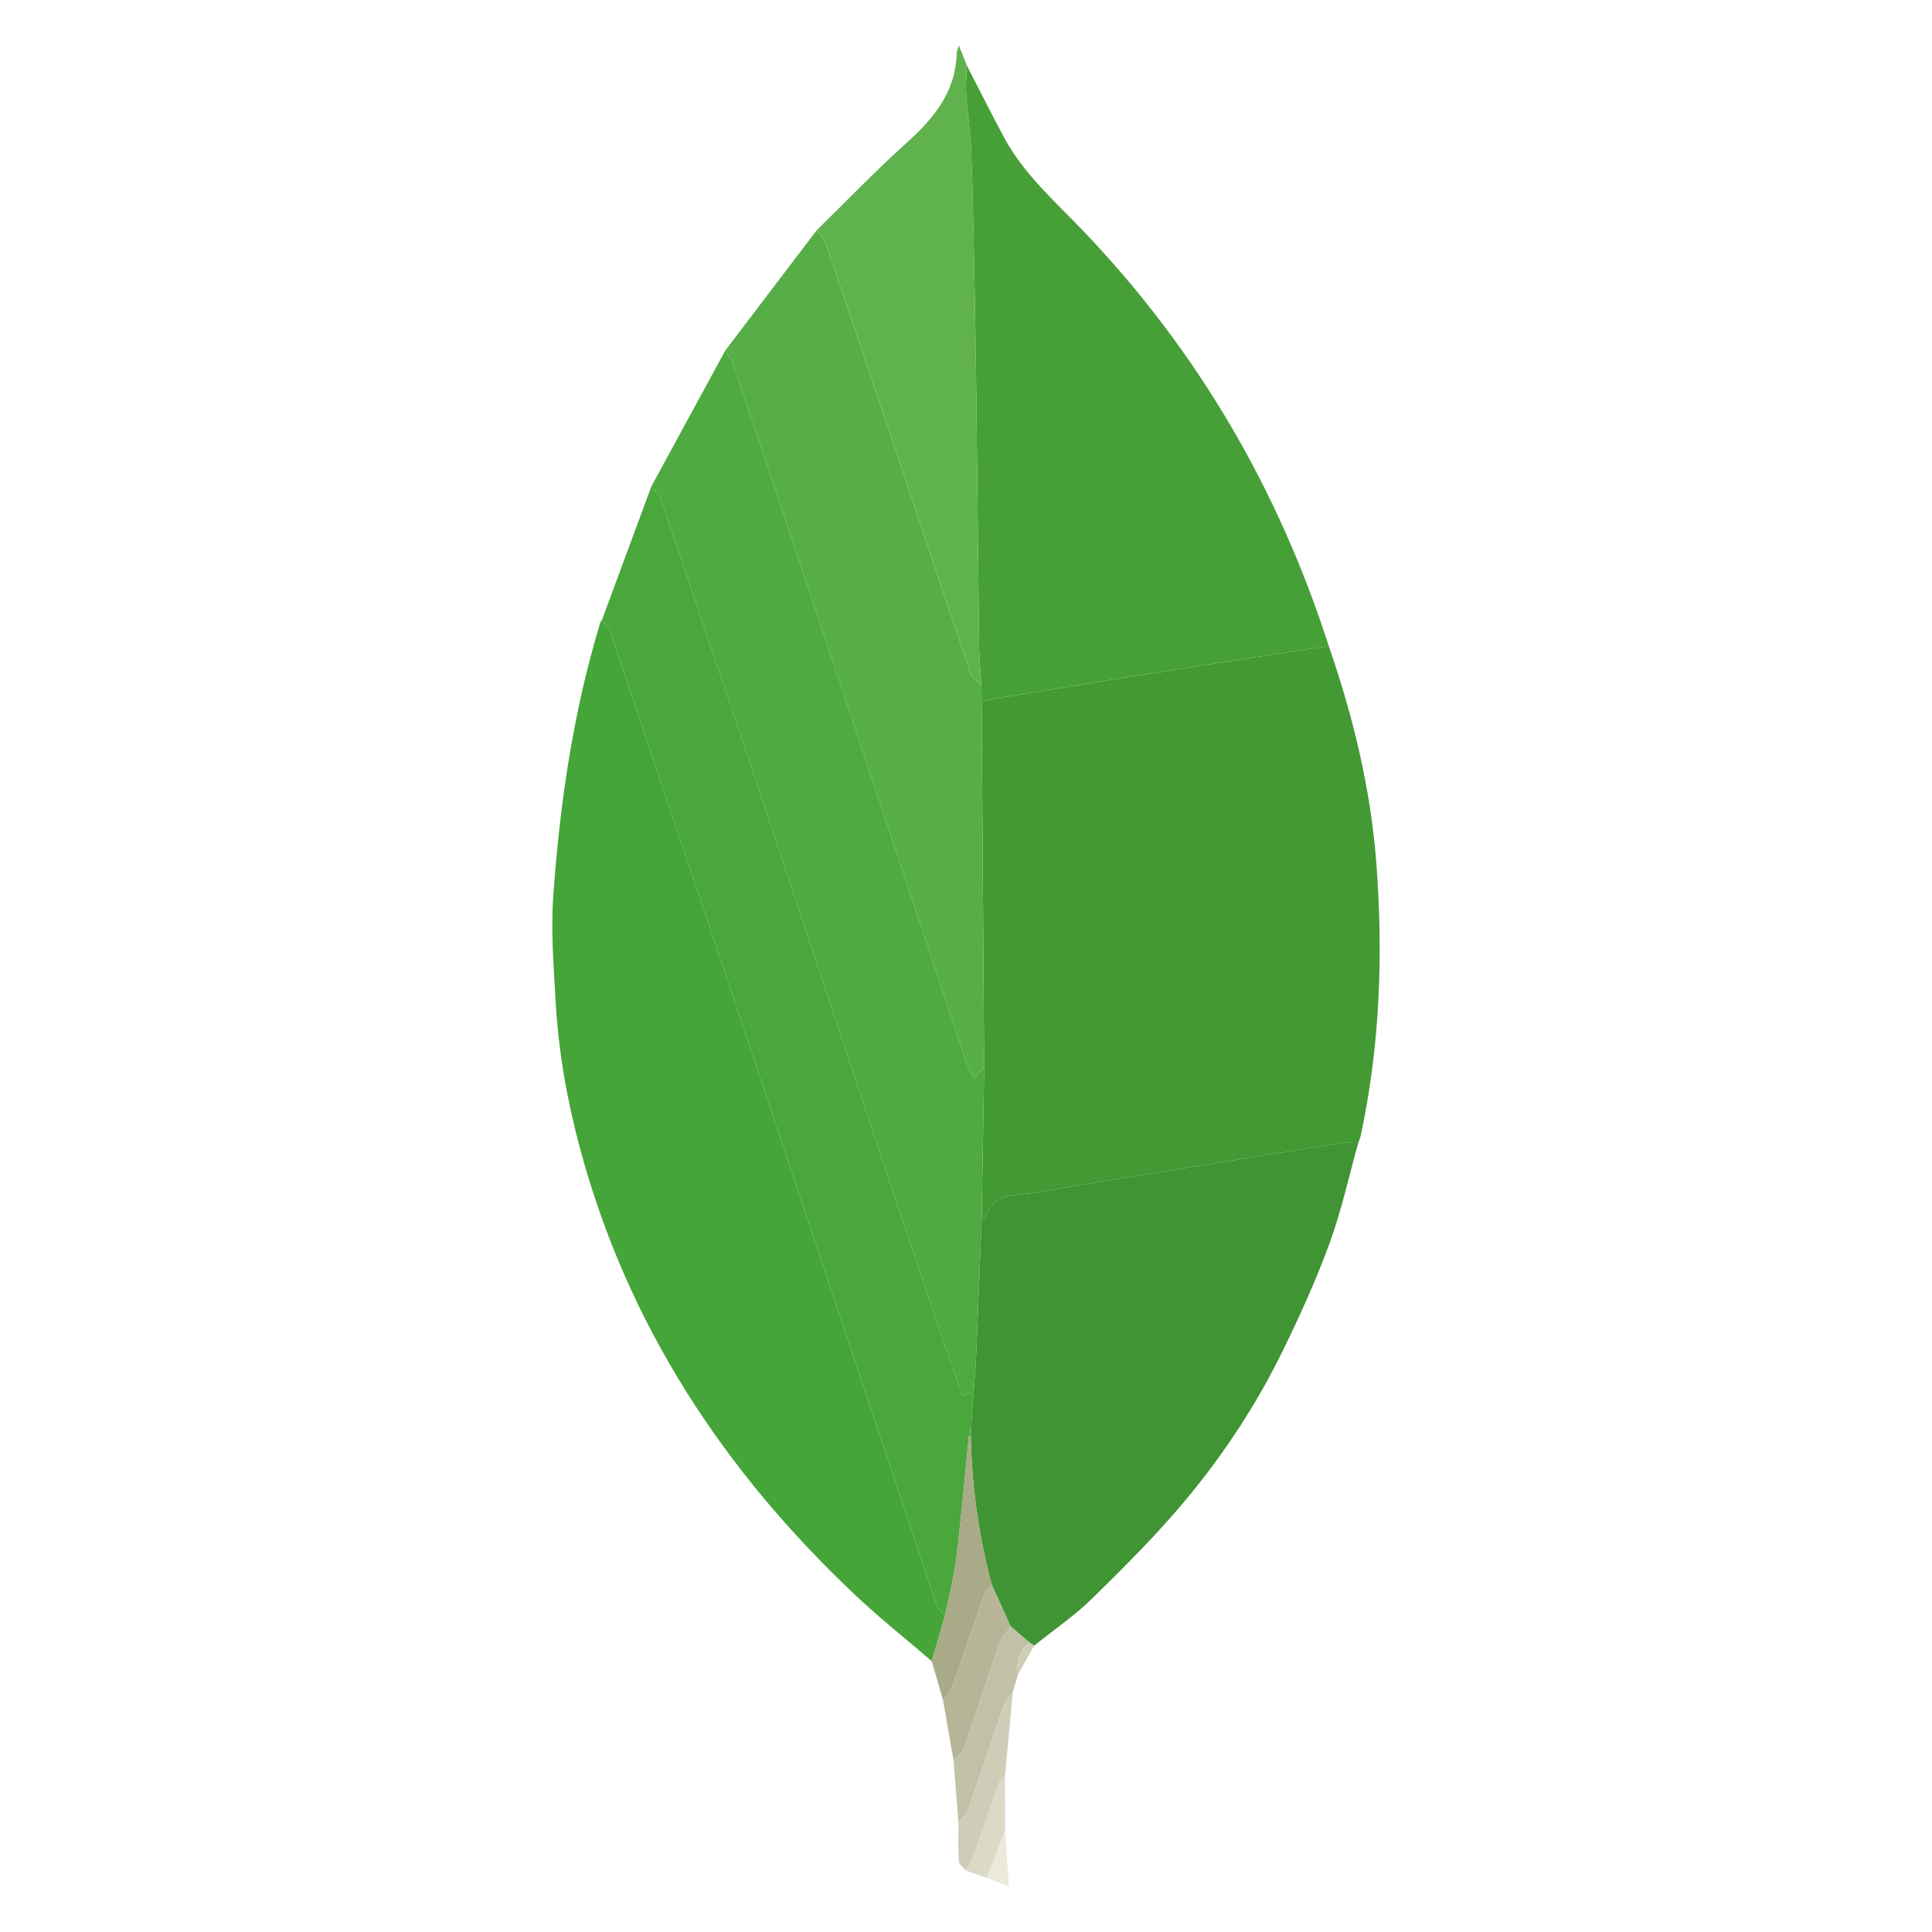
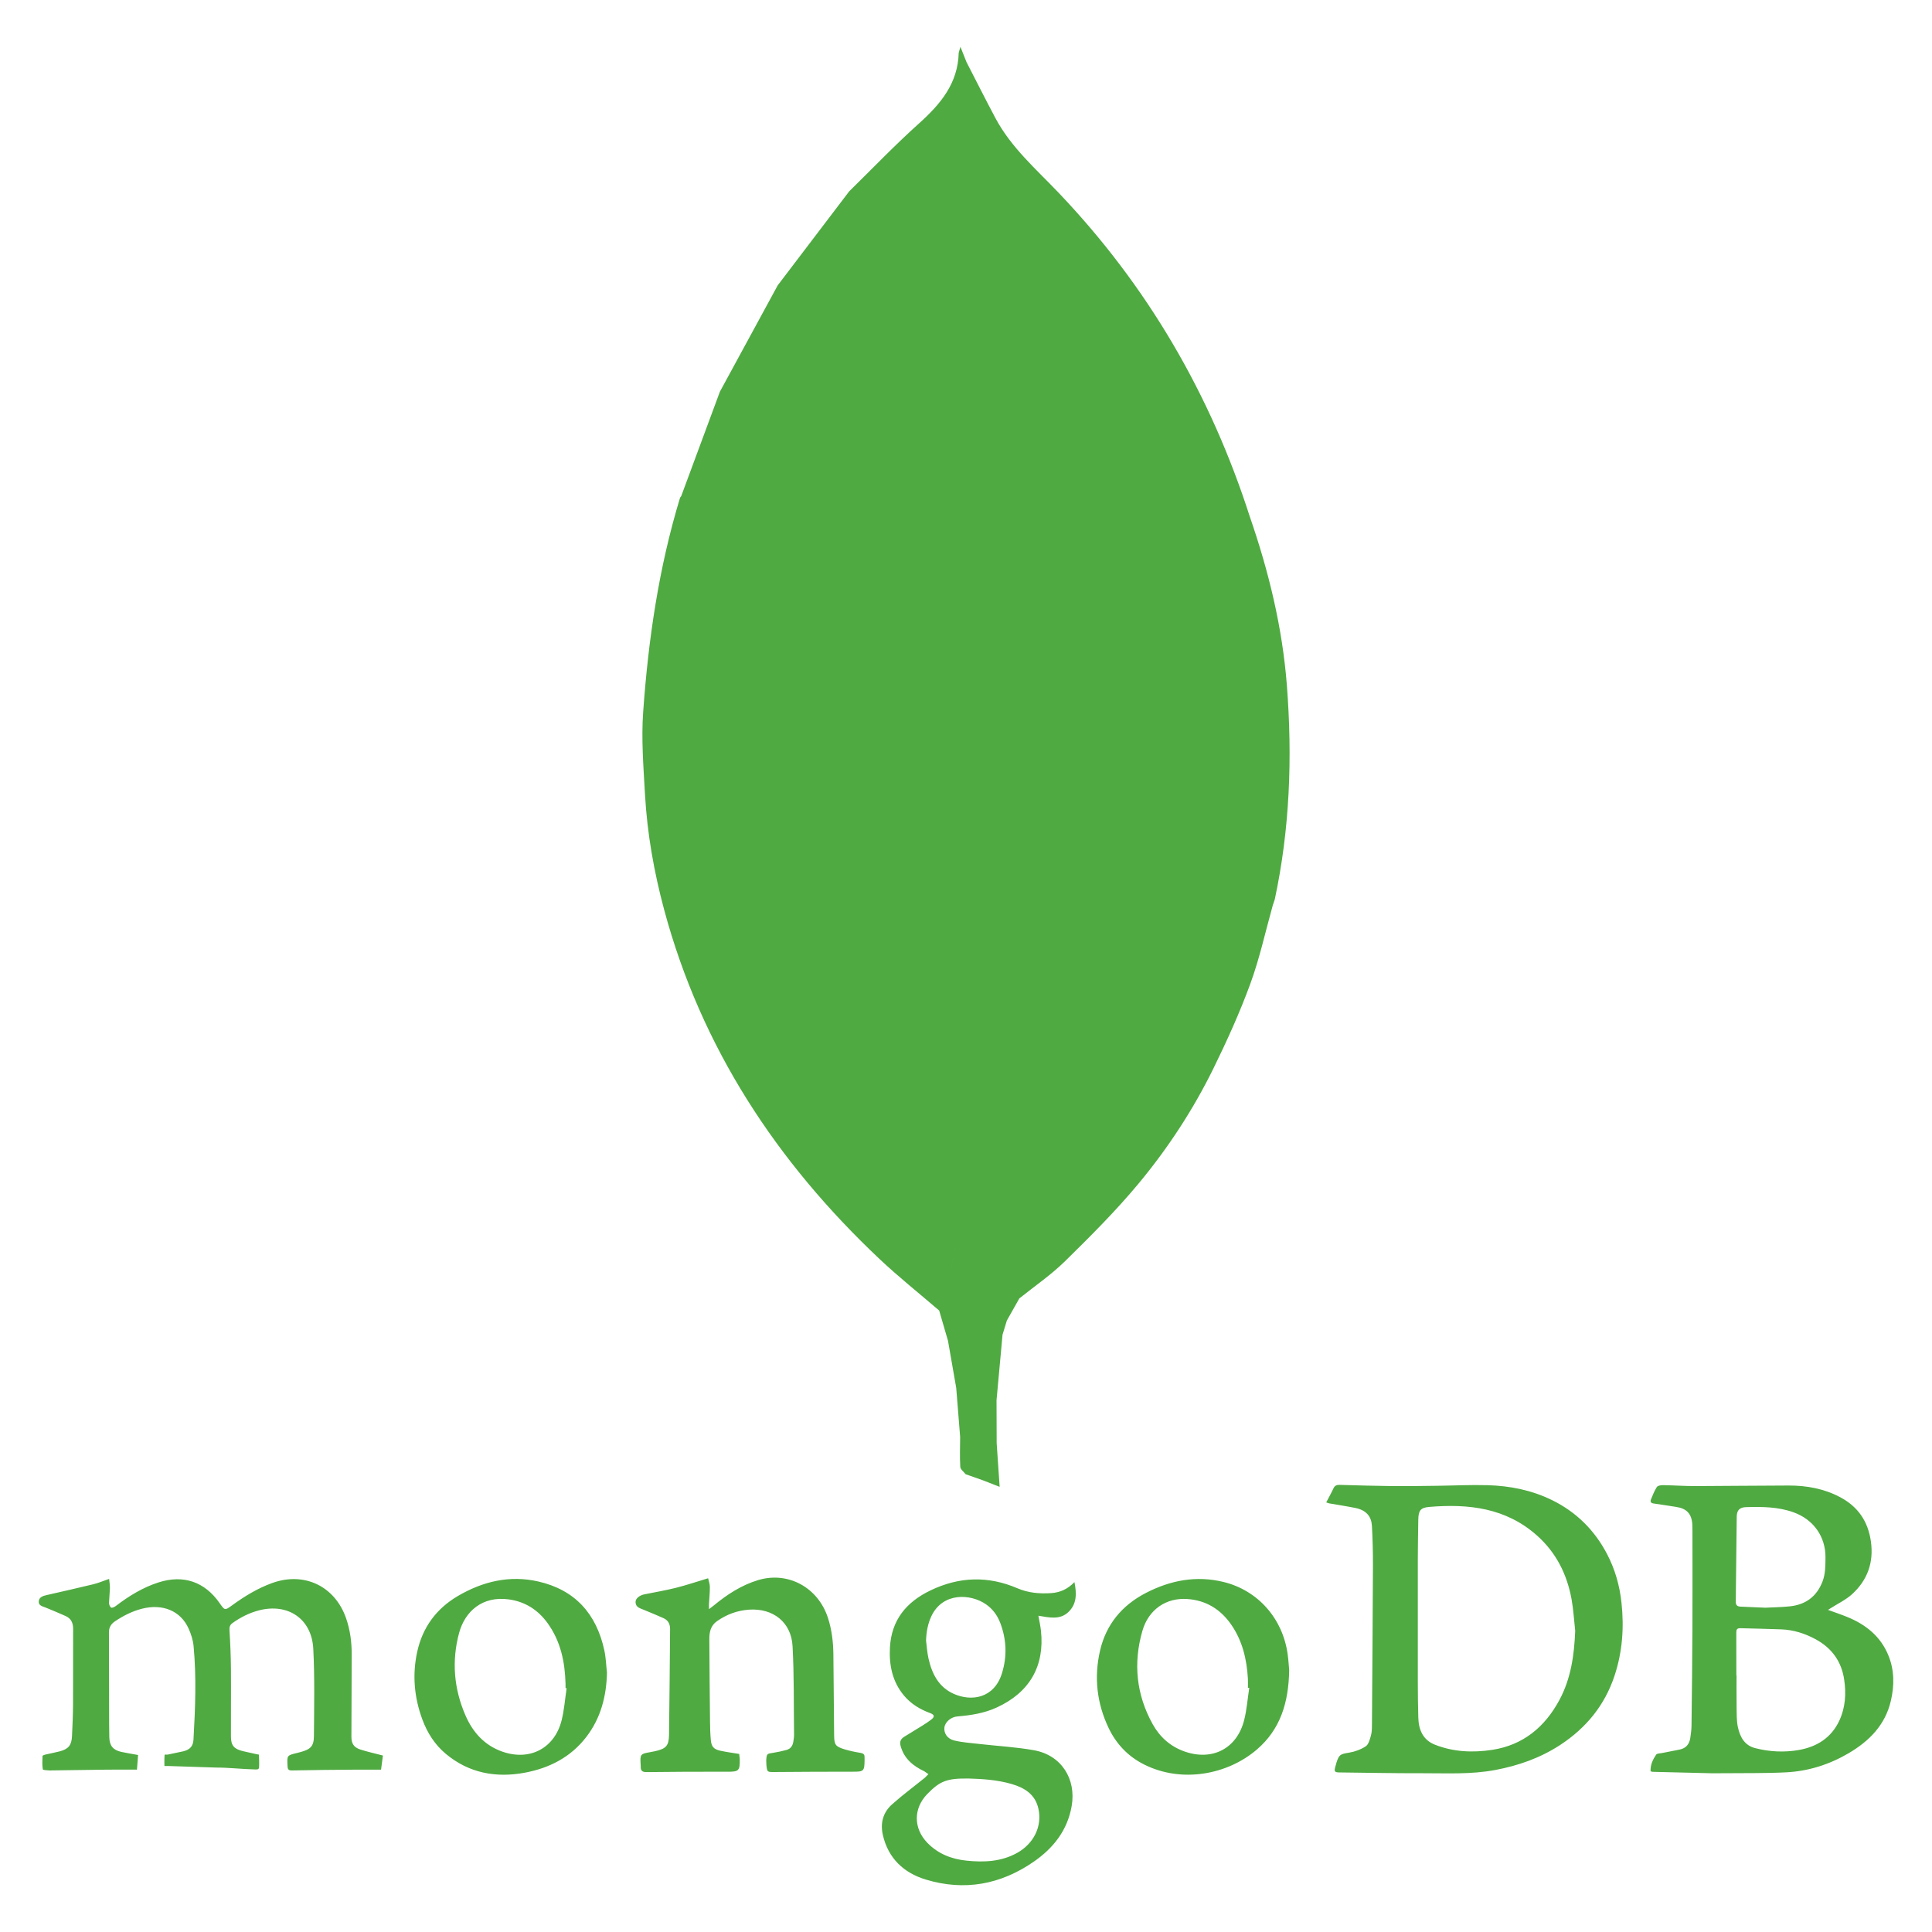
<svg viewBox="0 0 128 128">
-   <path fill-rule="evenodd" clip-rule="evenodd" fill="#439934" d="M88.038 42.812c1.605 4.643 2.761 9.383 3.141 14.296.472 6.095.256 12.147-1.029 18.142-.035.165-.109.32-.164.48-.403.001-.814-.049-1.208.012-3.329.523-6.655 1.065-9.981 1.604-3.438.557-6.881 1.092-10.313 1.687-1.216.21-2.721-.041-3.212 1.641-.014.046-.154.054-.235.08l.166-10.051c-.057-8.084-.113-16.168-.169-24.252l1.602-.275c2.62-.429 5.24-.864 7.862-1.281 3.129-.497 6.261-.98 9.392-1.465 1.381-.215 2.764-.412 4.148-.618z" />
-   <path fill-rule="evenodd" clip-rule="evenodd" fill="#45A538" d="M61.729 110.054c-1.69-1.453-3.439-2.842-5.059-4.37-8.717-8.222-15.093-17.899-18.233-29.566-.865-3.211-1.442-6.474-1.627-9.792-.13-2.322-.318-4.665-.154-6.975.437-6.144 1.325-12.229 3.127-18.147l.099-.138c.175.233.427.439.516.702 1.759 5.18 3.505 10.364 5.242 15.551 5.458 16.3 10.909 32.604 16.376 48.9.107.318.384.579.583.866l-.87 2.969z" />
-   <path fill-rule="evenodd" clip-rule="evenodd" fill="#46A037" d="M88.038 42.812c-1.384.206-2.768.403-4.149.616-3.131.485-6.263.968-9.392 1.465-2.622.417-5.242.852-7.862 1.281l-1.602.275-.012-1.045c-.053-.859-.144-1.717-.154-2.576-.069-5.478-.112-10.956-.18-16.434-.042-3.429-.105-6.857-.175-10.285-.043-2.13-.089-4.261-.185-6.388-.052-1.143-.236-2.28-.311-3.423-.042-.657.016-1.319.029-1.979.817 1.583 1.616 3.178 2.456 4.749 1.327 2.484 3.441 4.314 5.344 6.311 7.523 7.892 12.864 17.068 16.193 27.433z" />
-   <path fill-rule="evenodd" clip-rule="evenodd" fill="#409433" d="M65.036 80.753c.081-.026.222-.034.235-.08.491-1.682 1.996-1.431 3.212-1.641 3.432-.594 6.875-1.13 10.313-1.687 3.326-.539 6.652-1.081 9.981-1.604.394-.062.805-.011 1.208-.012-.622 2.22-1.112 4.488-1.901 6.647-.896 2.449-1.98 4.839-3.131 7.182-1.72 3.503-3.863 6.77-6.353 9.763-1.919 2.308-4.058 4.441-6.202 6.548-1.185 1.165-2.582 2.114-3.882 3.161l-.337-.23-1.214-1.038-1.256-2.753c-.865-3.223-1.319-6.504-1.394-9.838l.023-.561.171-2.426c.057-.828.133-1.655.168-2.485.129-2.982.241-5.964.359-8.946z" />
-   <path fill-rule="evenodd" clip-rule="evenodd" fill="#4FAA41" d="M65.036 80.753c-.118 2.982-.23 5.964-.357 8.947-.035.83-.111 1.657-.168 2.485l-.765.289c-1.699-5.002-3.399-9.951-5.062-14.913-2.75-8.209-5.467-16.431-8.213-24.642-2.217-6.628-4.452-13.249-6.7-19.867-.105-.31-.407-.552-.617-.826l4.896-9.002c.168.292.39.565.496.879 2.265 6.703 4.526 13.407 6.768 20.118 2.916 8.73 5.814 17.467 8.728 26.198.116.349.308.671.491 1.062l.67-.78c-.056 3.351-.112 6.701-.167 10.052z" />
-   <path fill-rule="evenodd" clip-rule="evenodd" fill="#4AA73C" d="M43.155 32.227c.21.274.511.516.617.826 2.248 6.618 4.483 13.239 6.7 19.867 2.746 8.211 5.463 16.433 8.213 24.642 1.662 4.961 3.362 9.911 5.062 14.913l.765-.289-.171 2.426-.155.559c-.266 2.656-.49 5.318-.814 7.968-.163 1.328-.509 2.632-.772 3.947-.198-.287-.476-.548-.583-.866-5.467-16.297-10.918-32.6-16.376-48.9-1.737-5.187-3.483-10.371-5.242-15.551-.089-.263-.34-.469-.516-.702 1.09-2.947 2.181-5.894 3.272-8.84z" />
-   <path fill-rule="evenodd" clip-rule="evenodd" fill="#57AE47" d="M65.202 70.702l-.67.78c-.183-.391-.375-.714-.491-1.062-2.913-8.731-5.812-17.468-8.728-26.198-2.242-6.711-4.503-13.415-6.768-20.118-.105-.314-.327-.588-.496-.879l6.055-7.965c.191.255.463.482.562.769 1.681 4.921 3.347 9.848 5.003 14.778 1.547 4.604 3.071 9.215 4.636 13.813.105.308.47.526.714.786l.012 1.045c.058 8.082.115 16.167.171 24.251z" />
-   <path fill-rule="evenodd" clip-rule="evenodd" fill="#60B24F" d="M65.021 45.404c-.244-.26-.609-.478-.714-.786-1.565-4.598-3.089-9.209-4.636-13.813-1.656-4.93-3.322-9.856-5.003-14.778-.099-.287-.371-.514-.562-.769 1.969-1.928 3.877-3.925 5.925-5.764 1.821-1.634 3.285-3.386 3.352-5.968.003-.107.059-.214.145-.514l.519 1.306c-.013.661-.072 1.322-.029 1.979.075 1.143.259 2.28.311 3.423.096 2.127.142 4.258.185 6.388.069 3.428.132 6.856.175 10.285.067 5.478.111 10.956.18 16.434.008.861.098 1.718.152 2.577z" />
-   <path fill-rule="evenodd" clip-rule="evenodd" fill="#A9AA88" d="M62.598 107.085c.263-1.315.609-2.62.772-3.947.325-2.649.548-5.312.814-7.968l.066-.01.066.011c.075 3.334.529 6.615 1.394 9.838-.176.232-.425.439-.518.701-.727 2.05-1.412 4.116-2.143 6.166-.1.28-.378.498-.574.744l-.747-2.566.87-2.969z" />
-   <path fill-rule="evenodd" clip-rule="evenodd" fill="#B6B598" d="M62.476 112.621c.196-.246.475-.464.574-.744.731-2.05 1.417-4.115 2.143-6.166.093-.262.341-.469.518-.701l1.255 2.754c-.248.352-.59.669-.728 1.061l-2.404 7.059c-.099.283-.437.483-.663.722l-.695-3.985z" />
-   <path fill-rule="evenodd" clip-rule="evenodd" fill="#C2C1A7" d="M63.171 116.605c.227-.238.564-.439.663-.722l2.404-7.059c.137-.391.48-.709.728-1.061l1.215 1.037c-.587.58-.913 1.25-.717 2.097l-.369 1.208c-.168.207-.411.387-.494.624-.839 2.403-1.64 4.819-2.485 7.222-.107.305-.404.544-.614.812-.109-1.387-.22-2.771-.331-4.158z" />
-   <path fill-rule="evenodd" clip-rule="evenodd" fill="#CECDB7" d="M63.503 120.763c.209-.269.506-.508.614-.812.845-2.402 1.646-4.818 2.485-7.222.083-.236.325-.417.494-.624l-.509 5.545c-.136.157-.333.294-.398.477-.575 1.614-1.117 3.24-1.694 4.854-.119.333-.347.627-.525.938-.158-.207-.441-.407-.454-.623-.051-.841-.016-1.688-.013-2.533z" />
-   <path fill-rule="evenodd" clip-rule="evenodd" fill="#DBDAC7" d="M63.969 123.919c.178-.312.406-.606.525-.938.578-1.613 1.119-3.239 1.694-4.854.065-.183.263-.319.398-.477l.012 3.64-1.218 3.124-1.411-.495z" />
-   <path fill-rule="evenodd" clip-rule="evenodd" fill="#EBE9DC" d="M65.38 124.415l1.218-3.124.251 3.696-1.469-.572z" />
-   <path fill-rule="evenodd" clip-rule="evenodd" fill="#CECDB7" d="M67.464 110.898c-.196-.847.129-1.518.717-2.097l.337.23-1.054 1.867z" />
-   <path fill-rule="evenodd" clip-rule="evenodd" fill="#4FAA41" d="M64.316 95.172l-.066-.011-.066.01.155-.559-.023.56z" />
+   <path fill-rule="evenodd" clip-rule="evenodd" fill="#4FAA41" d="M82.803 34.23c-2.604-8.108-6.781-15.284-12.667-21.459-1.488-1.562-3.142-2.993-4.18-4.936-.656-1.23-1.281-2.477-1.92-3.715l-.406-1.021-.113.402c-.053 2.02-1.197 3.389-2.621 4.668-1.604 1.438-3.096 3-4.636 4.509l-4.736 6.229-3.829 7.042-2.561 6.915-.077.107c-1.409 4.629-2.104 9.389-2.445 14.195-.129 1.807.019 3.639.12 5.455.145 2.596.596 5.147 1.272 7.66 2.457 9.126 7.444 16.695 14.263 23.127 1.266 1.195 2.635 2.282 3.956 3.418l.585 2.008.544 3.116.26 3.253c-.003.66-.03 1.323.009 1.981.011.169.231.325.355.487l1.104.388 1.149.447-.197-2.891-.009-2.848.397-4.338.288-.944.825-1.461c1.018-.818 2.109-1.562 3.036-2.473 1.677-1.647 3.351-3.317 4.852-5.122 1.947-2.341 3.623-4.896 4.969-7.636.899-1.833 1.747-3.703 2.448-5.618.618-1.688 1.001-3.463 1.488-5.2l.128-.375c1.005-4.688 1.174-9.424.805-14.19-.297-3.841-1.2-7.548-2.456-11.18zm-19.9 50.275c.154-.771.345-1.538.484-2.312-.139.774-.329 1.541-.484 2.312zm3.417.532l-.646-1.415.646 1.415.949.811-.949-.811zM106.474 102.964c-.826-1.583-2.038-2.785-3.64-3.574-1.342-.66-2.785-.95-4.269-.992-1.112-.032-2.228.025-3.342.039-.989.012-1.979.029-2.968.02-1.163-.012-2.326-.047-3.489-.08-.193-.006-.33.033-.42.229-.141.305-.308.599-.481.933l.194.062c.577.102 1.157.189 1.731.304.738.147 1.07.571 1.104 1.193.05.886.07 1.774.067 2.662-.015 3.514-.04 7.028-.066 10.541-.002.232-.006.474-.069.692-.073.252-.152.578-.34.702-.325.216-.728.362-1.115.425-.561.092-.655.117-.83.669l-.076.276c-.084.301-.039.36.275.363 1.802.02 3.603.059 5.404.053 1.643-.006 3.286.094 4.923-.215 1.547-.291 2.991-.801 4.309-1.664 1.71-1.121 2.94-2.619 3.589-4.574.524-1.579.641-3.19.463-4.841-.121-1.139-.427-2.212-.954-3.223zm-3.157 9.661c-.964 1.794-2.402 2.992-4.457 3.308-1.287.197-2.576.14-3.803-.347-.777-.308-1.066-.979-1.09-1.772-.023-.777-.032-1.555-.033-2.332-.004-2.734-.004-5.468 0-8.201.002-.861.017-1.724.031-2.586.01-.606.137-.809.728-.858 2.596-.218 5.073.062 7.13 1.889 1.272 1.13 1.996 2.571 2.297 4.226.125.69.163 1.396.241 2.096-.063 1.598-.279 3.153-1.044 4.577zM125.106 109.664c-.512-1.246-1.482-2.027-2.701-2.527-.416-.171-.845-.312-1.294-.478l.157-.1c.485-.311 1.025-.562 1.443-.945 1.016-.931 1.438-2.102 1.24-3.493-.188-1.323-.848-2.294-2.027-2.924-1.07-.57-2.224-.778-3.418-.777-2.066.002-4.133.033-6.199.037-.712.001-1.424-.052-2.136-.062-.138-.002-.343.033-.402.125-.163.25-.271.538-.387.816-.067.162-.001.251.184.275.497.068.993.153 1.491.227.688.103 1.021.461 1.063 1.154l.009.411c.001 2.155.008 4.31-.001 6.465-.011 2.151-.035 4.304-.061 6.456-.003.271-.04.543-.079.812-.059.406-.276.686-.692.774l-1.177.232c-.139.028-.34.024-.397.11-.216.323-.39.676-.366 1.102l.121.033 3.953.097.793-.003c1.368-.016 2.738.011 4.104-.059 1.479-.074 2.868-.513 4.152-1.268 1.367-.805 2.419-1.866 2.793-3.462.24-1.019.241-2.044-.166-3.028zm-10.043-9.181c.006-.433.197-.621.627-.632 1.059-.029 2.111-.023 3.133.342 1.322.472 2.135 1.612 2.12 3.005-.007.535.001 1.065-.196 1.579-.389 1.012-1.135 1.546-2.193 1.65-.552.056-1.109.062-1.601.088l-1.642-.072c-.218-.008-.313-.104-.312-.328l.064-5.632zm6.806 13.494c-.529 1.151-1.493 1.756-2.7 1.966-.965.168-1.938.119-2.892-.127-.706-.181-.994-.748-1.135-1.377-.095-.421-.079-.922-.087-1.36-.013-.676-.003-2.079-.003-2.079h-.014c0-1 .003-1.866-.003-2.825-.001-.207.034-.31.287-.302.898.027 1.799.042 2.697.077.803.031 1.555.269 2.262.65 1.076.58 1.724 1.468 1.902 2.688.136.925.078 1.835-.314 2.689zM23.282 115.055l.019-5.437c.003-.818-.101-1.62-.369-2.396-.739-2.137-2.777-3.11-4.899-2.343-.965.349-1.83.878-2.656 1.478-.481.35-.481.35-.829-.149-.985-1.412-2.392-1.895-4.03-1.374-1.059.336-1.985.911-2.862 1.579-.082.062-.247.131-.296.094-.082-.061-.139-.206-.137-.315l.06-.966c.005-.203-.034-.407-.054-.62-.396.137-.712.274-1.043.354-1.023.25-2.053.48-3.082.715-.249.057-.512.132-.536.418-.025.281.246.328.456.412.442.178.881.367 1.318.559.367.162.504.455.502.849-.007 1.685.004 3.368-.006 5.053-.004.685-.036 1.369-.067 2.054-.028.607-.235.861-.823 1.014-.312.082-.629.137-.943.211-.069.016-.187.06-.188.094-.013.297-.029.601.021.89.01.052.324.052.498.072l.117-.007c1.212-.018 2.424-.037 3.637-.05.643-.007 1.285-.001 1.983-.001l.075-.97c-.4-.073-.757-.128-1.109-.205-.549-.12-.783-.411-.797-.965l-.01-.793c-.006-2.057-.014-4.113-.014-6.17 0-.299.124-.536.387-.715.557-.376 1.145-.675 1.796-.842 1.372-.351 2.562.137 3.09 1.304.167.368.298.775.335 1.175.194 2.062.11 4.126-.007 6.188-.025.445-.234.669-.673.778l-1.032.218c-.083.021-.204-.035-.21.034-.023.285-.01.722-.01.722h.246l3.142.103c.861-.002 1.723.102 2.583.124.154.003.291.026.3-.152.014-.282.002-.547-.011-.829l-.164-.029-.885-.199c-.597-.141-.803-.368-.805-.972-.007-1.489.013-2.977 0-4.465-.007-.851-.04-1.702-.095-2.551-.015-.226.02-.374.2-.501.53-.378 1.103-.669 1.732-.835 1.935-.51 3.519.551 3.619 2.546.098 1.924.057 3.855.042 5.783-.005.671-.227.874-.888 1.054l-.228.059c-.677.162-.671.162-.631.881.013.225.075.283.315.277 1.379-.031 2.758-.039 4.137-.051.564-.005 1.128 0 1.742 0l.125-.936c-.539-.143-1.036-.249-1.516-.406-.424-.144-.574-.4-.572-.848zM70.771 106.814c.568-.527.572-1.223.413-1.996-.45.471-.954.688-1.529.729-.771.055-1.528-.012-2.246-.319-1.942-.834-3.854-.775-5.76.14-1.603.768-2.589 1.965-2.688 3.78-.063 1.163.155 2.264.931 3.189.465.554 1.062.913 1.735 1.161.29.107.312.245.069.43-.178.137-.367.261-.557.38-.406.255-.815.507-1.226.754-.241.146-.323.332-.244.617.231.838.826 1.322 1.57 1.675l.271.189-.237.237c-.729.591-1.487 1.149-2.185 1.776-.586.527-.775 1.233-.598 2.012.357 1.555 1.388 2.517 2.851 2.959 2.557.774 4.958.33 7.147-1.185 1.298-.899 2.229-2.069 2.512-3.679.317-1.809-.688-3.379-2.487-3.703-1.19-.216-2.408-.278-3.612-.416-.562-.064-1.132-.102-1.679-.231-.465-.11-.696-.489-.653-.859.043-.364.43-.703.873-.738.892-.072 1.766-.211 2.588-.587 2.178-.996 3.189-2.74 2.936-5.088-.033-.316-.105-.628-.17-.996.697.117 1.41.294 1.975-.231zm-6.609 11.017c.886.026 1.894.081 2.868.366.857.25 1.562.688 1.77 1.645.251 1.156-.305 2.306-1.424 2.924-1.048.578-2.186.626-3.34.507-.988-.102-1.877-.444-2.589-1.174-.938-.961-.943-2.291-.004-3.249.839-.856 1.288-1.033 2.719-1.019zm2.217-6.962c-.516 1.651-2.018 1.879-3.195 1.351-1.003-.449-1.44-1.333-1.669-2.342-.089-.388-.11-.791-.162-1.188.021-.569.115-1.115.36-1.627.751-1.577 2.596-1.483 3.617-.769.438.306.743.722.934 1.215.424 1.104.467 2.229.115 3.36zM57.009 116.132c-.355-.057-.712-.131-1.057-.236-.608-.186-.682-.3-.689-.943-.018-1.792-.03-3.584-.05-5.375-.01-.806-.106-1.601-.353-2.371-.65-2.03-2.641-3.12-4.633-2.521-1.104.333-2.052.952-2.935 1.679l-.322.247.001-.331c.021-.381.062-.762.059-1.143-.002-.199-.078-.399-.115-.574-.753.227-1.428.455-2.117.629-.691.174-1.396.292-2.095.434-.347.07-.602.28-.596.519.009.337.288.402.532.503.442.181.883.364 1.32.558.312.139.439.397.436.732-.022 2.329-.036 4.659-.07 6.989-.01.736-.196.93-.92 1.092l-.316.063c-.67.115-.689.142-.643.849l.004.117c-.008.272.111.36.391.357 1.78-.021 3.561-.031 5.341-.024.763.003.845-.057.829-.841l-.036-.337c-.436-.073-.853-.126-1.261-.216-.427-.095-.58-.27-.62-.704-.037-.397-.049-.8-.053-1.2-.02-1.831-.036-3.662-.045-5.492-.002-.461.083-.889.507-1.186.643-.449 1.347-.709 2.125-.762 1.588-.109 2.795.832 2.881 2.415.106 1.953.074 3.913.099 5.87.002.146-.024.293-.044.438-.038.286-.178.501-.468.575-.283.074-.57.14-.859.184-.431.064-.44.061-.473.496l.011.293c.051.506.052.491.564.486 1.722-.014 3.443-.023 5.164-.021.72.002.771-.032.777-.774l-.002-.176c.011-.19-.074-.267-.269-.298zM81.061 104.809c-1.805-.441-3.517-.113-5.143.728-1.58.817-2.636 2.08-3.038 3.824-.406 1.763-.212 3.483.567 5.12.507 1.063 1.287 1.885 2.349 2.419 2.486 1.252 5.527.684 7.477-.991 1.539-1.321 2.104-3.08 2.138-5.257-.021-.218-.042-.638-.1-1.054-.327-2.37-1.968-4.231-4.25-4.789zm1.367 9.155c-.479 1.886-2.11 2.724-3.95 2.076-.939-.33-1.641-.961-2.113-1.814-1.086-1.96-1.295-4.044-.677-6.182.412-1.424 1.584-2.203 2.978-2.105 1.246.087 2.204.685 2.907 1.699.741 1.07 1.027 2.287 1.103 3.565.013.205.002.41.002.616l.088.01c-.11.713-.162 1.44-.338 2.135zM35.664 104.778c-1.899-.434-3.678-.005-5.326.96-1.425.834-2.346 2.08-2.699 3.708-.331 1.521-.196 3.016.343 4.473.328.888.825 1.669 1.554 2.278 1.535 1.281 3.329 1.605 5.238 1.248 1.616-.303 3.036-1.021 4.068-2.364.966-1.256 1.334-2.698 1.372-4.261-.057-.495-.071-.999-.176-1.482-.522-2.411-1.932-4.003-4.374-4.56zm1.549 9.18c-.463 1.876-2.12 2.735-3.947 2.087-1.173-.417-1.937-1.276-2.42-2.377-.774-1.769-.932-3.61-.431-5.476.384-1.427 1.541-2.478 3.312-2.226 1.087.154 1.935.709 2.567 1.592.854 1.191 1.135 2.555 1.174 3.988v.293l.072.011c-.105.704-.157 1.42-.327 2.108z" />
</svg>
